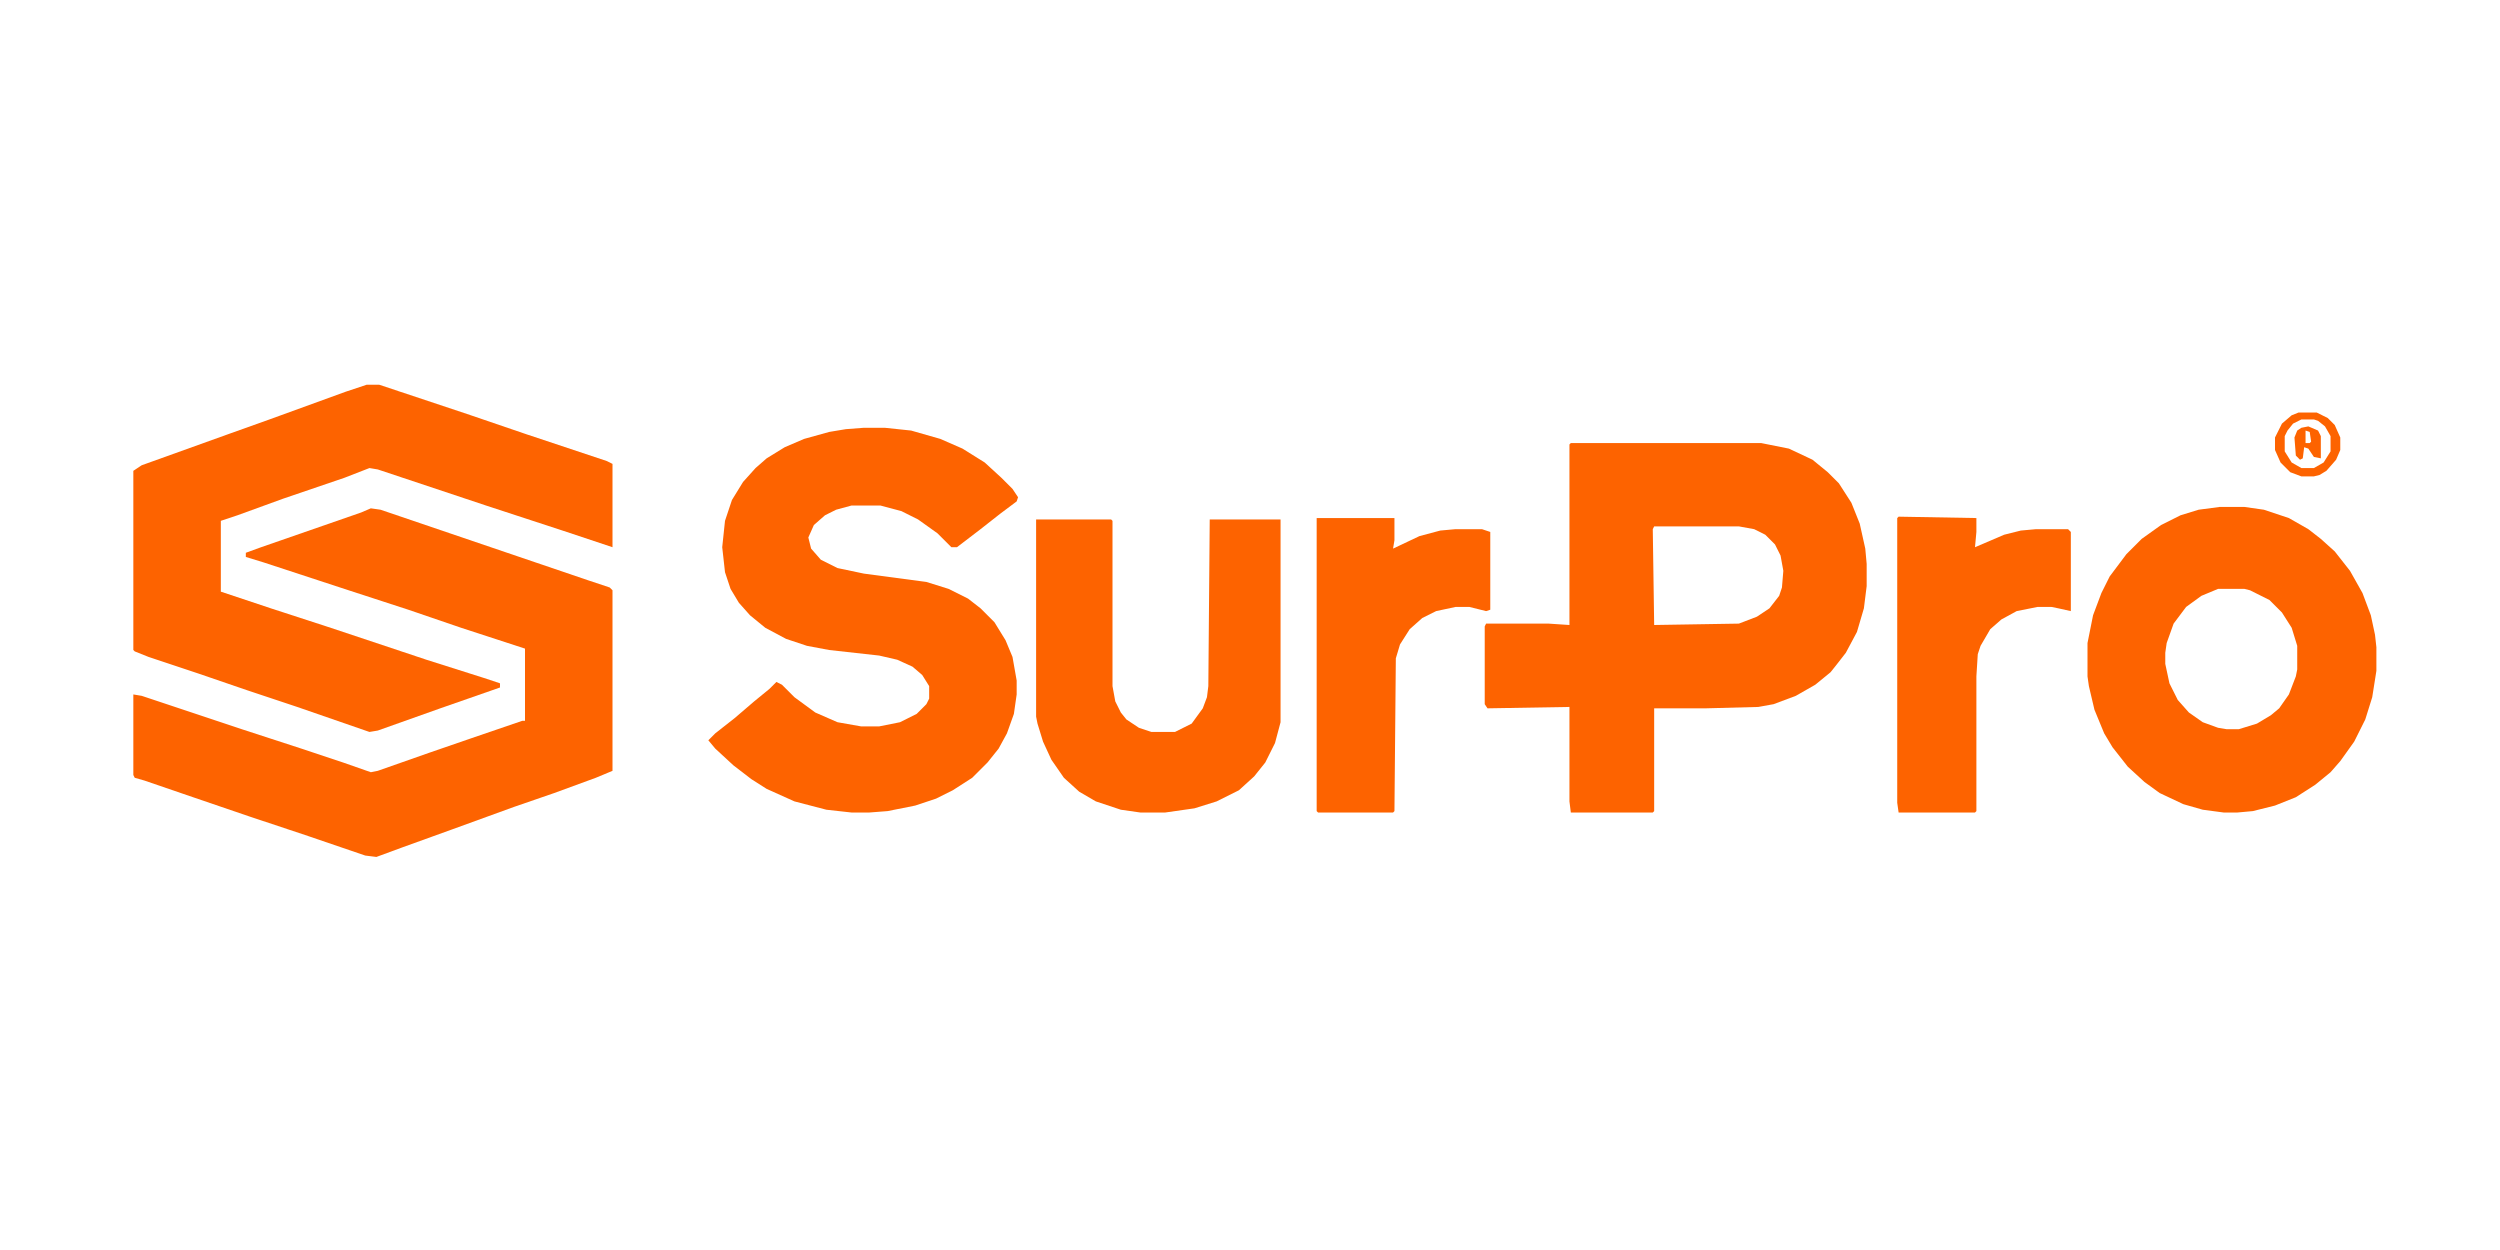
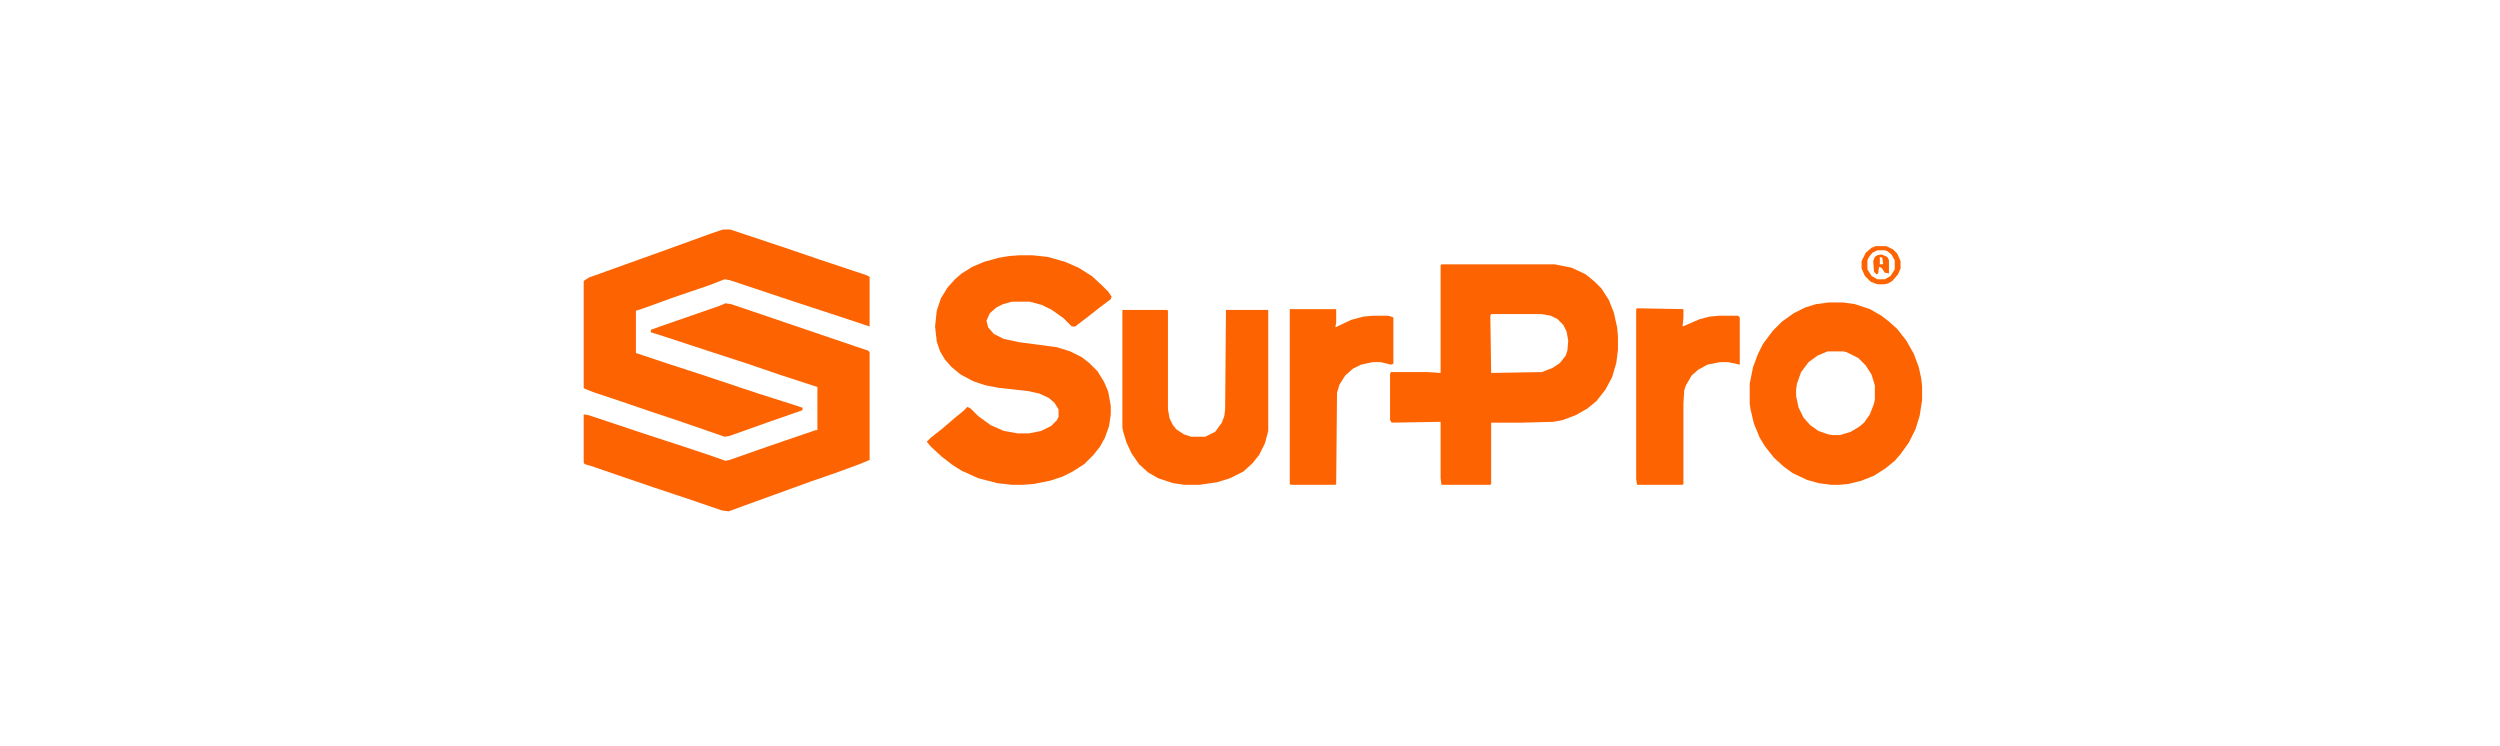
- <svg xmlns="http://www.w3.org/2000/svg" version="1.1" viewBox="0 0 1800 900" width="1800" height="900">
+ <svg xmlns="http://www.w3.org/2000/svg" version="1.1" viewBox="0 0 1800 900" width="2048" height="611" preserveAspectRatio="xMidYMid meet">
  <path transform="translate(1131,319)" d="m0 0h137l20 4 17 8 11 9 8 8 9 14 6 15 4 18 1 11v16l-2 16-5 17-8 15-7 9-4 5-11 9-14 8-16 6-11 2-38 1h-37v74l-1 1h-59l-1-8v-68l-59 1-2-3v-56l1-2h45l15 1v-130zm60 60-1 2 1 69 61-1 13-5 9-6 7-9 2-6 1-12-2-11-4-8-7-7-8-4-11-2z" fill="#FD6300" />
  <path transform="translate(622,308)" d="m0 0h15l19 2 21 6 16 7 16 10 12 11 8 8 4 6-1 3-12 9-14 11-17 13h-4l-10-10-14-10-12-6-15-4h-21l-11 3-8 4-8 7-4 9 2 8 7 8 12 6 19 4 45 6 16 5 14 7 9 7 10 10 8 13 5 12 3 17v10l-2 14-5 14-6 11-8 10-11 11-14 9-12 6-15 5-20 4-13 1h-13l-18-2-23-6-20-9-11-7-13-10-13-12-5-6 5-5 14-11 14-12 11-9 5-5 4 2 9 9 15 11 16 7 17 3h13l15-3 12-6 7-7 2-4v-9l-5-8-7-6-11-5-13-3-36-4-16-3-15-5-15-8-11-9-8-9-6-10-4-12-2-18 2-19 5-15 8-13 9-10 8-7 13-8 14-6 18-5 12-2z" fill="#FD6300" />
  <path transform="translate(264,277)" d="m0 0h9l66 22 41 14 57 19 4 2v60l-36-12-55-18-78-26-6-1-18 7-44 15-33 12-12 4v51l36 12 40 13 72 24 41 13 12 4v3l-43 15-45 16-6 1-52-18-36-12-35-12-36-12-10-4-1-1v-129l6-4 64-23 28-10 55-20z" fill="#FD6300" />
  <path transform="translate(267,366)" d="m0 0 7 1 150 51 15 5 2 2v130l-12 5-30 11-29 10-44 16-36 13-19 7-8-1-41-14-42-14-41-14-35-12-7-2-1-2v-58l6 1 72 24 43 14 30 10 20 7 5-1 37-13 29-10 38-13h2v-52l-46-15-38-13-43-14-61-20-13-4v-3l11-4 72-25z" fill="#FD6300" />
  <path transform="translate(1598,365)" d="m0 0h18l14 2 18 6 14 8 9 7 10 9 11 14 9 16 6 16 3 14 1 9v17l-3 19-5 16-8 16-10 14-7 8-11 9-14 9-15 6-16 4-11 1h-10l-15-2-14-4-17-8-11-8-12-11-11-14-6-10-7-17-4-17-1-7v-24l4-20 6-16 6-12 12-16 11-11 14-10 14-7 13-4zm-1 59-12 5-11 8-9 12-5 14-1 7v8l3 14 6 12 8 9 10 7 11 4 6 1h9l13-4 10-6 6-5 7-10 5-13 1-5v-17l-4-13-7-11-9-9-14-7-4-1z" fill="#FD6300" />
  <path transform="translate(746,374)" d="m0 0h54l1 1v119l2 11 4 8 4 5 9 6 9 3h17l12-6 8-11 3-8 1-8 1-120h51v146l-4 15-7 14-8 10-11 10-16 8-16 5-21 3h-18l-14-2-18-6-12-7-11-10-9-13-6-13-4-13-1-5z" fill="#FD6300" />
  <path transform="translate(1367,372)" d="m0 0 56 1v10l-1 11 21-9 12-3 11-1h23l2 2v57l-9-2-5-1h-10l-15 3-11 6-8 7-7 12-2 6-1 16v97l-1 1h-55l-1-7v-205z" fill="#FD6300" />
  <path transform="translate(948,373)" d="m0 0h56v16l-1 6 19-9 15-4 11-1h19l6 2v56l-3 1-12-3h-10l-14 3-10 5-9 8-7 11-3 10-1 110-1 1h-54l-1-1z" fill="#FD6300" />
  <path transform="translate(1655,297)" d="m0 0h13l8 4 5 5 4 9v9l-3 7-7 8-5 3-4 1h-9l-8-3-7-7-4-9v-9l5-10 7-6zm2 5-6 3-4 5-2 4v11l5 8 7 4h9l7-4 5-8v-11l-4-7-5-4-3-1z" fill="#FD6300" />
  <path transform="translate(1662,307)" d="m0 0 7 3 2 4v16l-5-1-4-6-3-1-1 8-2 1-3-3-1-13 2-5 3-2zm-2 3v9h3l1-1-1-7z" fill="#FD6300" />
</svg>
